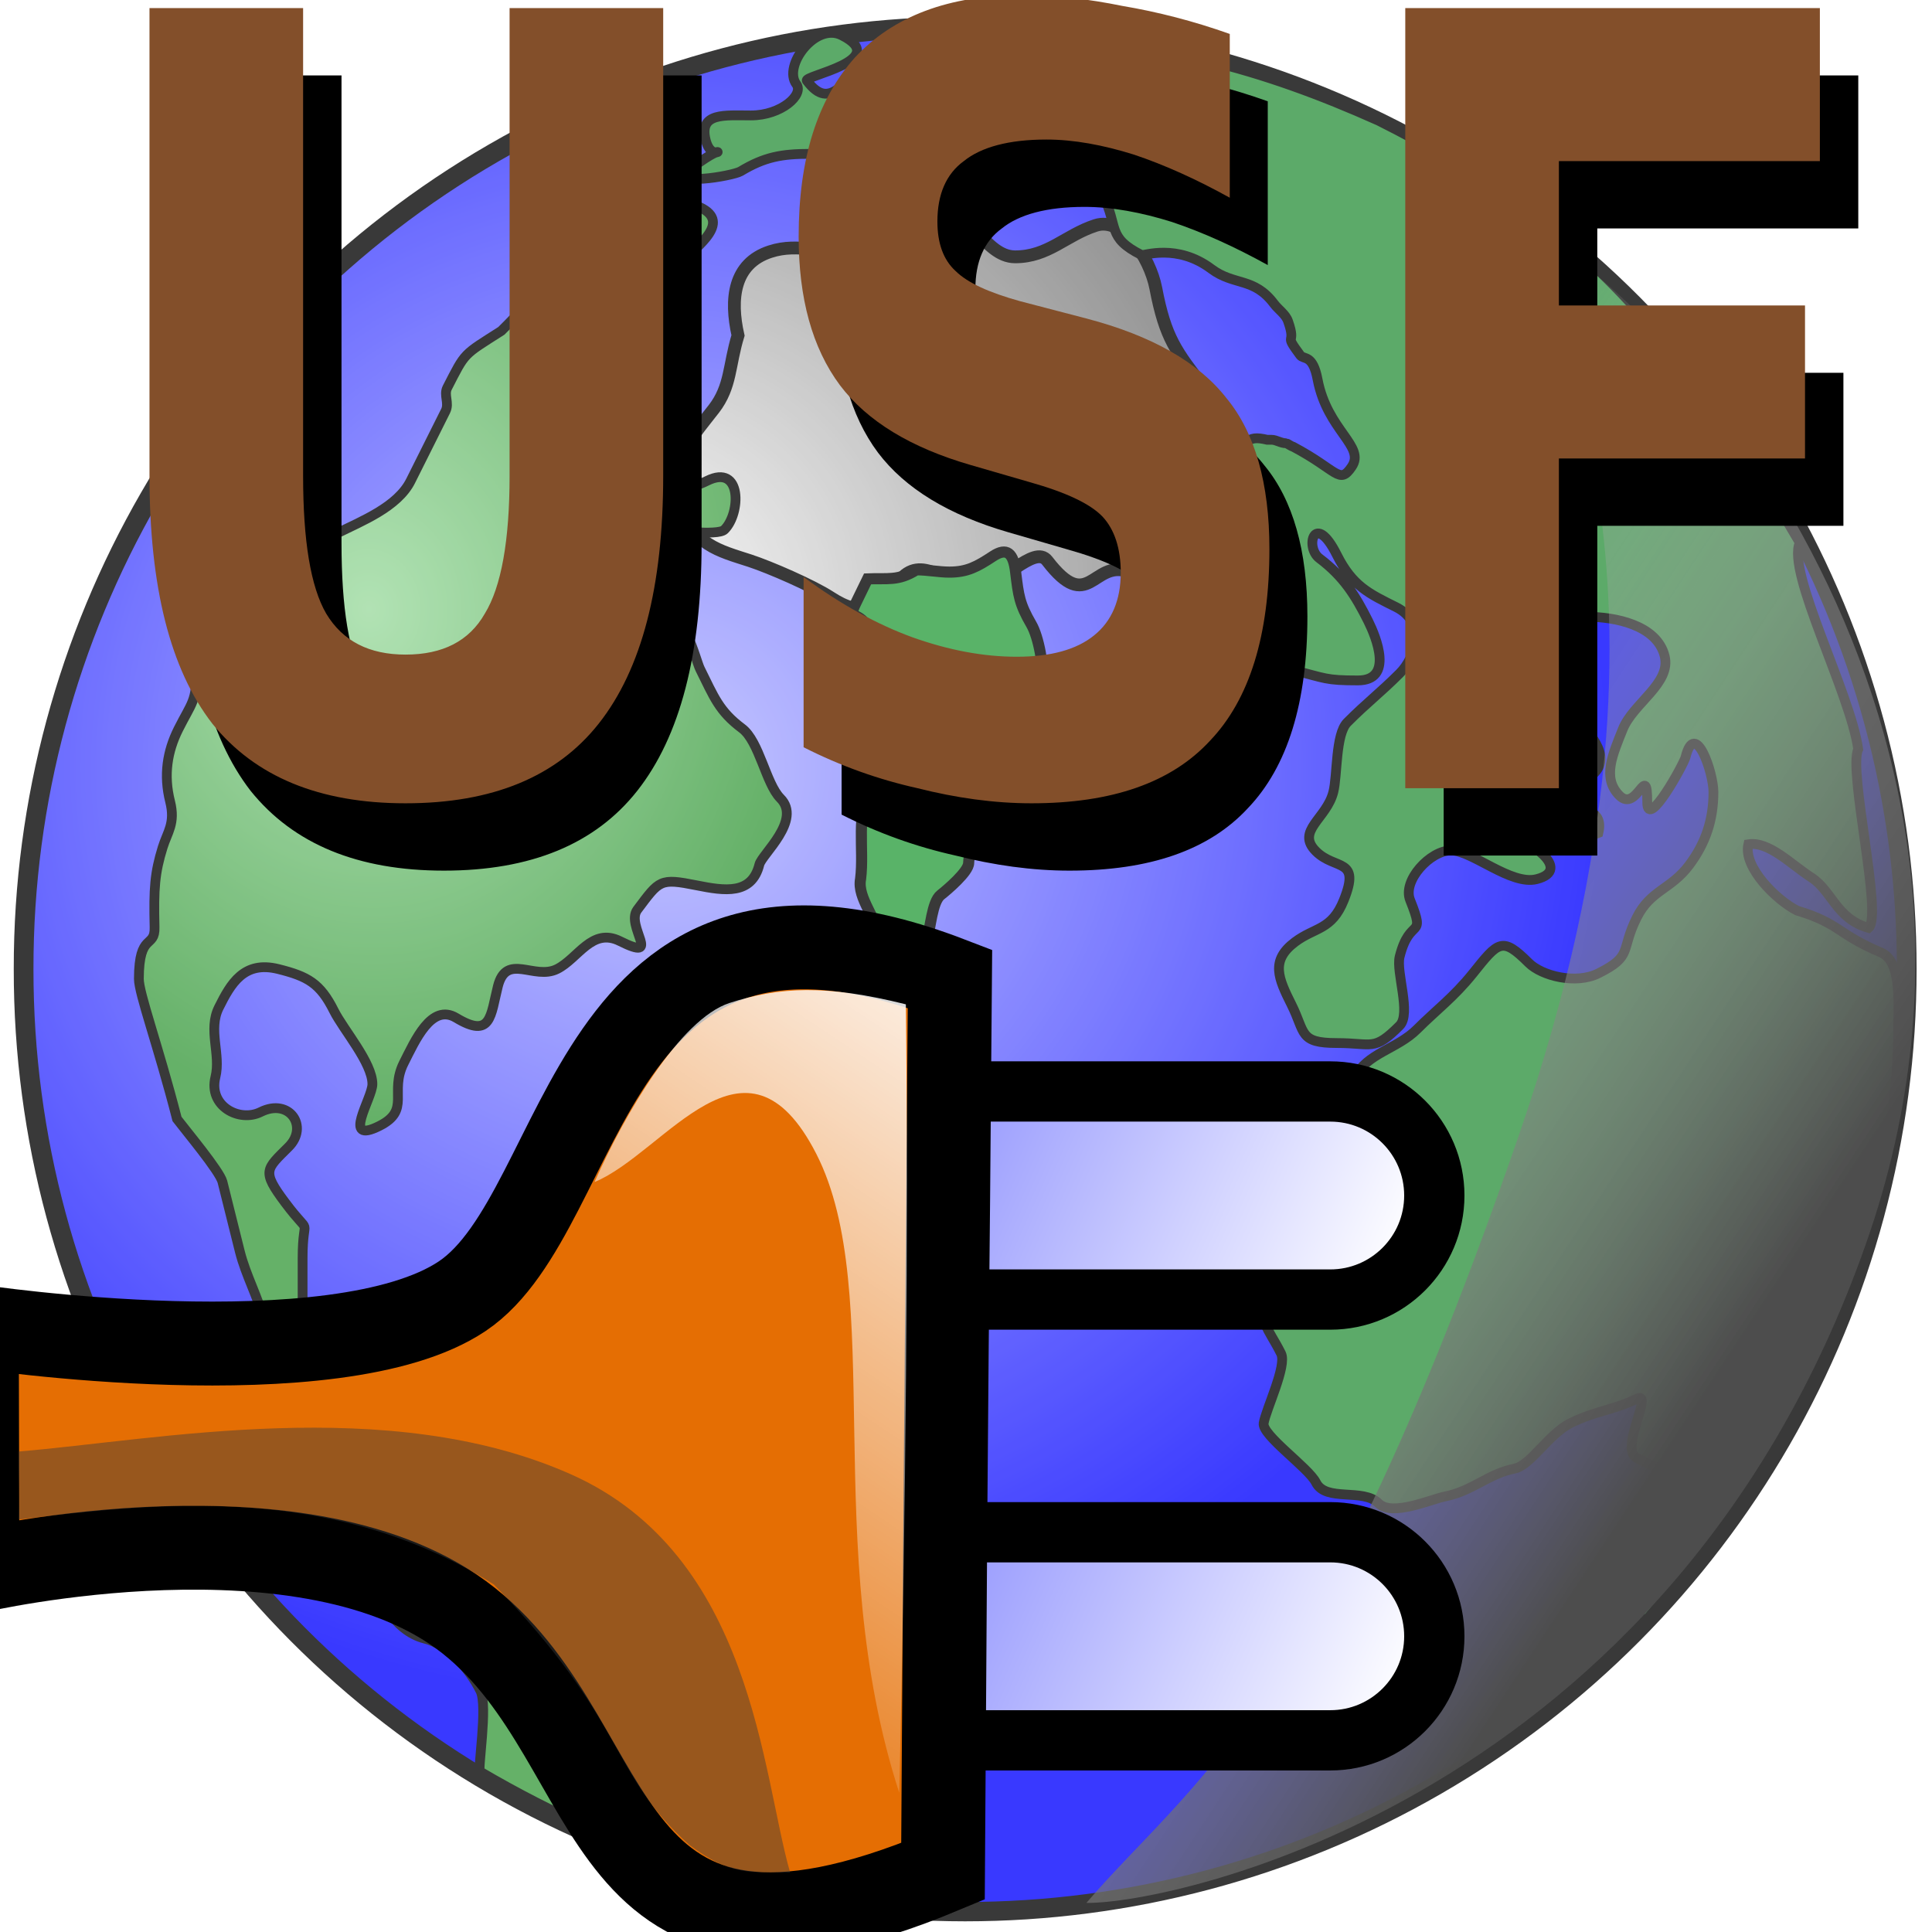
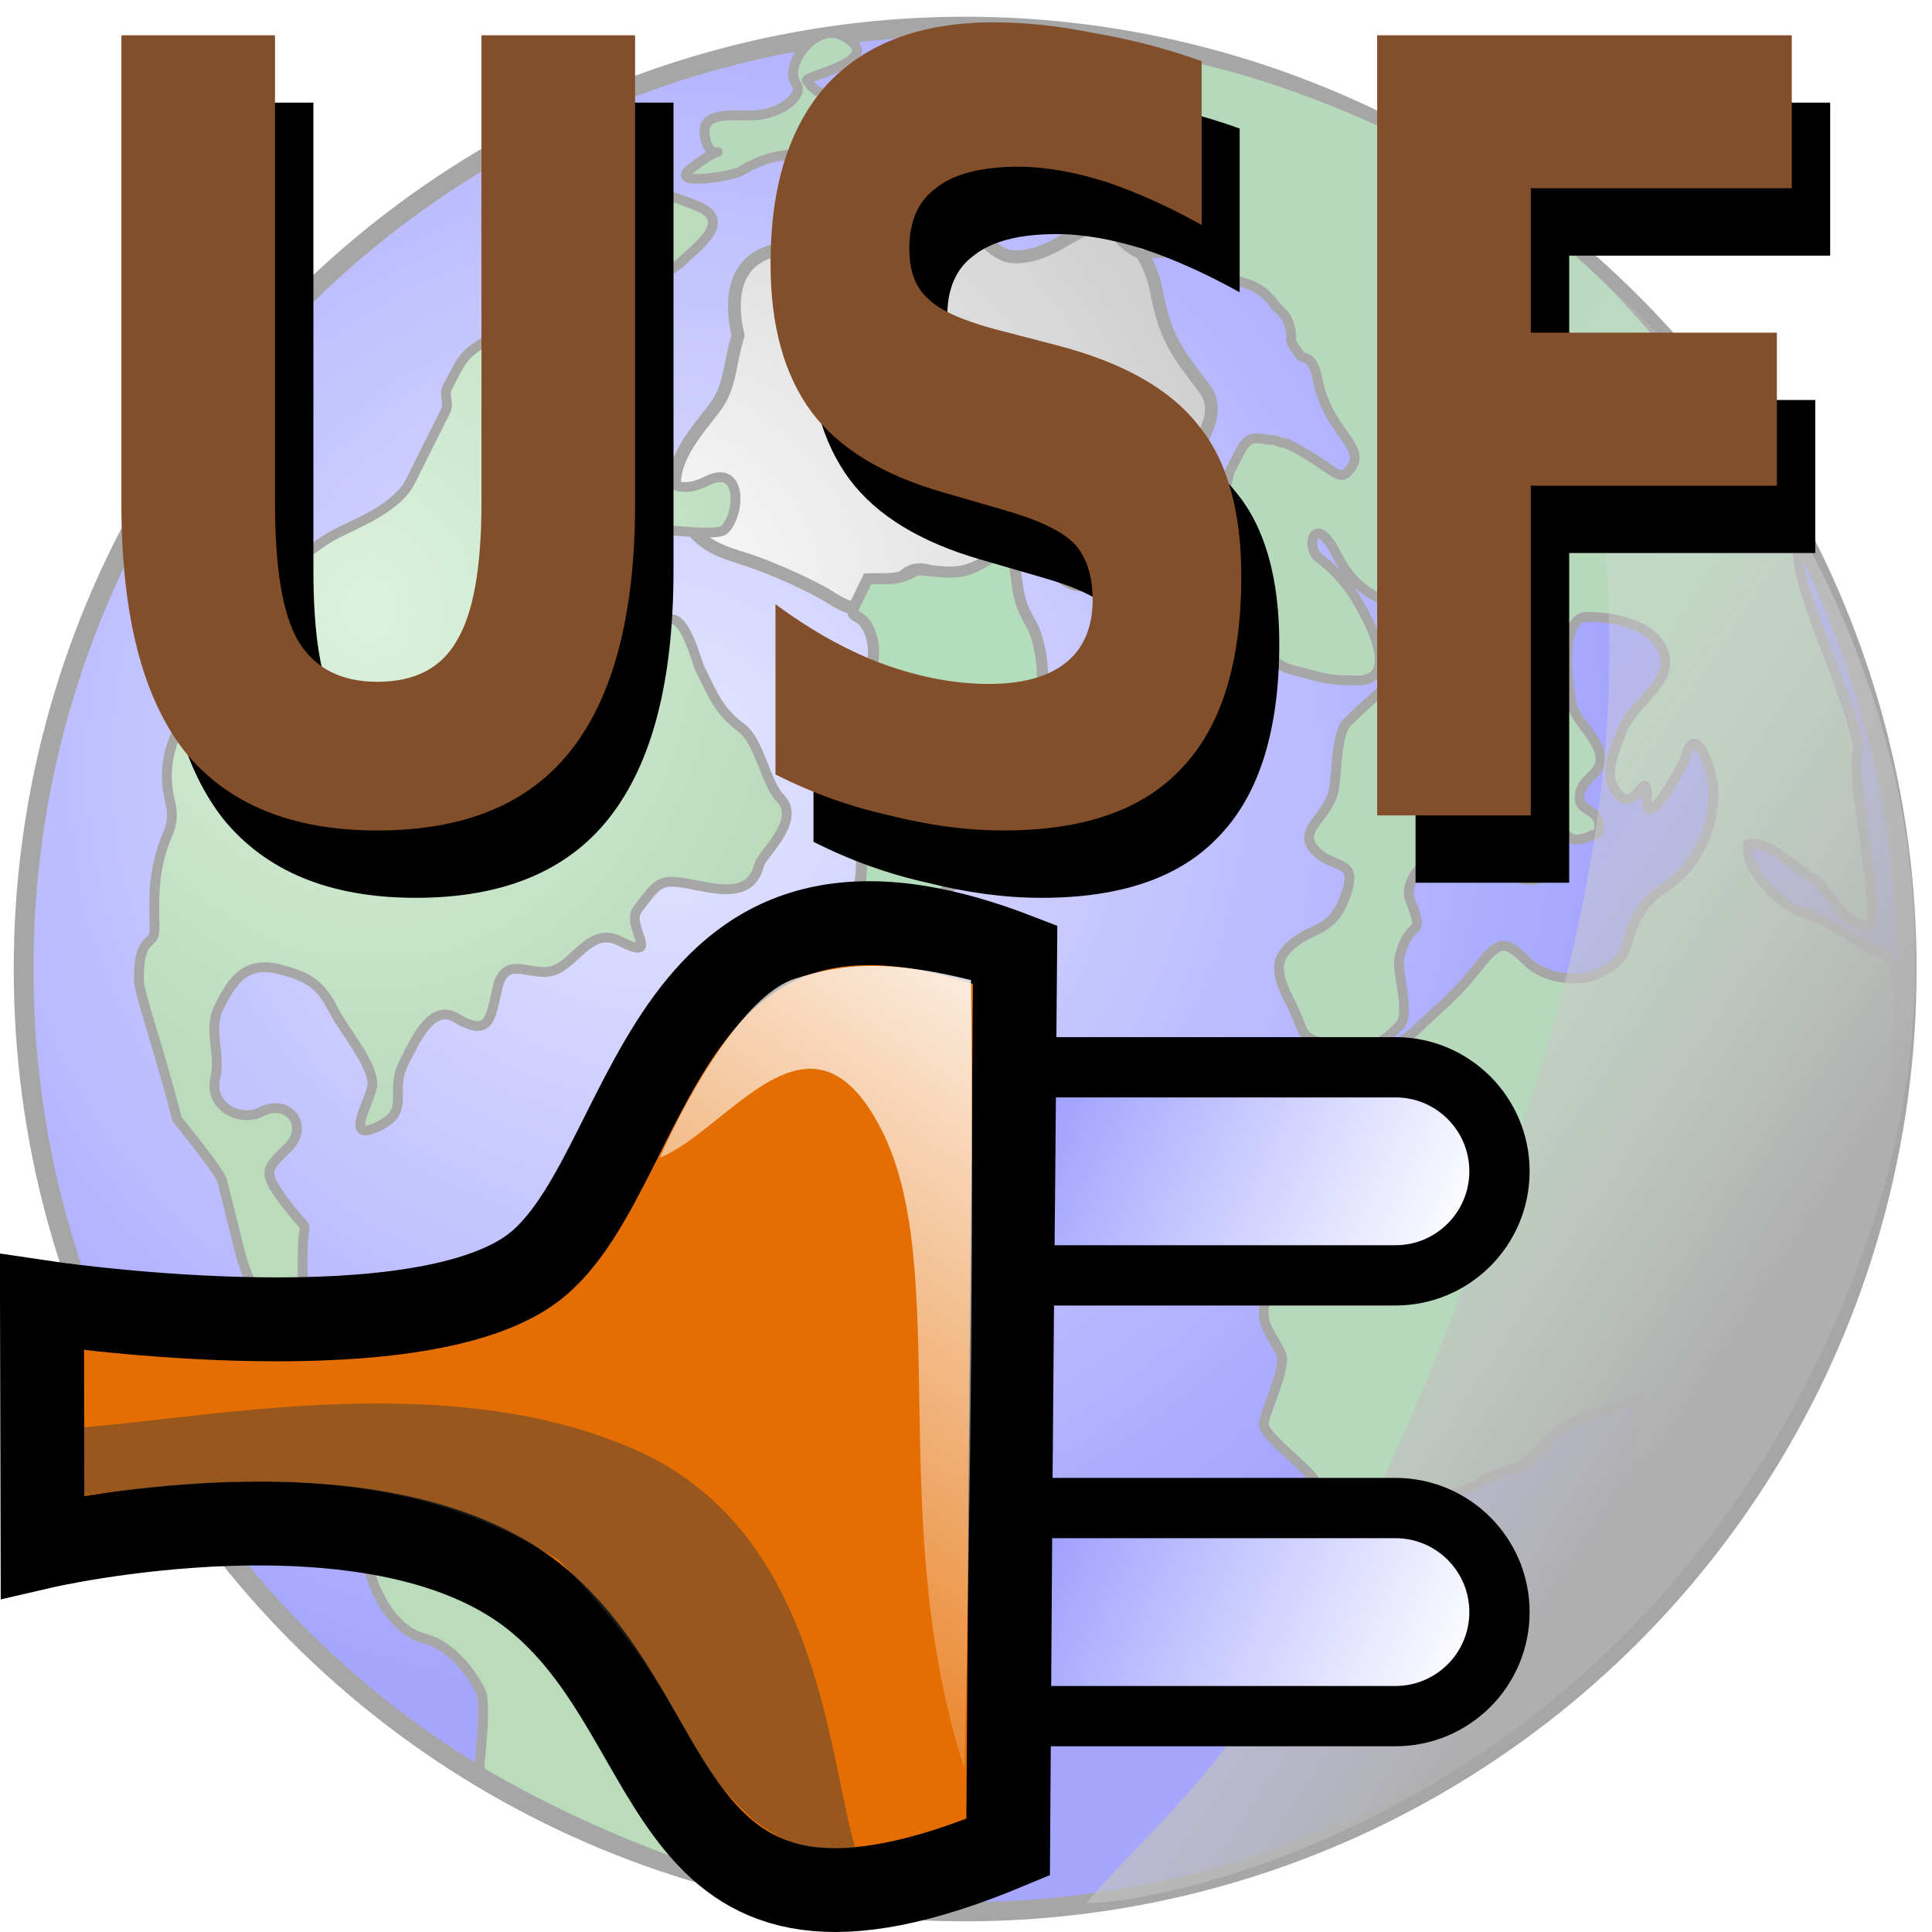
<svg xmlns="http://www.w3.org/2000/svg" xmlns:xlink="http://www.w3.org/1999/xlink" width="16px" height="16px" id="svg6806">
  <defs id="defs6808">
    <linearGradient id="linearGradient3285">
      <stop style="stop-color:#ffffff;stop-opacity:1;" offset="0" id="stop3287" />
      <stop style="stop-color:#6e6e6e;stop-opacity:1;" offset="1" id="stop3289" />
    </linearGradient>
    <linearGradient id="linearGradient3270">
      <stop style="stop-color:#1a1a1a;stop-opacity:1;" offset="0" id="stop3272" />
      <stop style="stop-color:#c3c3c3;stop-opacity:0;" offset="1" id="stop3274" />
    </linearGradient>
    <linearGradient id="linearGradient3254">
      <stop id="stop3256" offset="0" style="stop-color:#9bda9e;stop-opacity:1;" />
      <stop id="stop3258" offset="1" style="stop-color:#399a3d;stop-opacity:1;" />
    </linearGradient>
    <linearGradient id="linearGradient3240">
      <stop id="stop3242" offset="0" style="stop-color:#b6b8ff;stop-opacity:1;" />
      <stop id="stop3244" offset="1" style="stop-color:#0000ff;stop-opacity:1;" />
    </linearGradient>
    <linearGradient id="linearGradient2851">
      <stop style="stop-color:#000000;stop-opacity:1;" offset="0" id="stop2853" />
      <stop style="stop-color:#000000;stop-opacity:0;" offset="1" id="stop2855" />
    </linearGradient>
    <linearGradient id="linearGradient7278">
      <stop style="stop-color:#ffffff;stop-opacity:1;" offset="0" id="stop7280" />
      <stop style="stop-color:#ffffff;stop-opacity:0;" offset="1" id="stop7282" />
    </linearGradient>
    <linearGradient id="linearGradient7262">
      <stop style="stop-color:#888bfe;stop-opacity:1;" offset="0" id="stop7264" />
      <stop style="stop-color:#ffffff;stop-opacity:1;" offset="1" id="stop7266" />
    </linearGradient>
    <linearGradient xlink:href="#linearGradient7262" id="linearGradient7268" x1="4.597" y1="5.552" x2="6.807" y2="0.582" gradientUnits="userSpaceOnUse" gradientTransform="translate(-0.9556444,0.3822577)" />
    <linearGradient xlink:href="#linearGradient7262" id="linearGradient7272" gradientUnits="userSpaceOnUse" gradientTransform="translate(4.93629,0.2935463)" x1="4.597" y1="5.552" x2="6.807" y2="0.582" />
    <linearGradient xlink:href="#linearGradient7278" id="linearGradient7284" x1="2.84" y1="2.832" x2="12.407" y2="9.199" gradientUnits="userSpaceOnUse" />
    <radialGradient xlink:href="#linearGradient3240" id="radialGradient2857" cx="-203.727" cy="389.867" fx="-203.727" fy="389.867" r="779.433" gradientTransform="translate(0,5.1869245e-5)" gradientUnits="userSpaceOnUse" />
    <radialGradient xlink:href="#linearGradient3254" id="radialGradient3252" cx="3.09" cy="6.514" fx="3.09" fy="6.514" r="3.637" gradientTransform="matrix(0.9975375,-4.2549656e-2,4.9462775e-2,1.159609,-0.3492926,-2.375735)" gradientUnits="userSpaceOnUse" />
    <linearGradient xlink:href="#linearGradient3270" id="linearGradient3276" x1="15.382" y1="9.685" x2="10.06" y2="6.181" gradientUnits="userSpaceOnUse" gradientTransform="matrix(0.9984446,0,0,0.9984446,-8.3930412e-4,2.2814117e-4)" />
    <radialGradient xlink:href="#linearGradient3285" id="radialGradient3291" cx="5.687" cy="3.506" fx="5.687" fy="3.506" r="1.996" gradientTransform="matrix(2.791767,-0.3524404,0.1956759,2.6383,-11.53804,-2.109557)" gradientUnits="userSpaceOnUse" />
    <linearGradient xlink:href="#linearGradient7262" id="linearGradient3293" gradientUnits="userSpaceOnUse" gradientTransform="matrix(0.6958568,0,0,0.6958568,8.990396,-11.19594)" x1="4.597" y1="5.552" x2="6.807" y2="0.582" />
    <linearGradient xlink:href="#linearGradient7262" id="linearGradient3295" gradientUnits="userSpaceOnUse" gradientTransform="matrix(0.6958568,0,0,0.6958568,4.890453,-11.13421)" x1="4.597" y1="5.552" x2="6.807" y2="0.582" />
    <linearGradient xlink:href="#linearGradient7278" id="linearGradient3297" gradientUnits="userSpaceOnUse" gradientTransform="matrix(0,0.6958568,-0.6958568,0,11.40021,5.555445)" x1="2.84" y1="2.832" x2="12.407" y2="9.199" />
    <linearGradient xlink:href="#linearGradient7278" id="linearGradient3301" gradientUnits="userSpaceOnUse" gradientTransform="matrix(0,0.6958568,-0.6958568,0,10.70771,15.43044)" x1="2.84" y1="2.832" x2="12.407" y2="9.199" />
    <linearGradient xlink:href="#linearGradient7262" id="linearGradient3305" gradientUnits="userSpaceOnUse" gradientTransform="matrix(0.8211366,0,0,0.8211366,14.18956,-11.55889)" x1="4.597" y1="5.552" x2="6.807" y2="0.582" />
    <linearGradient xlink:href="#linearGradient7262" id="linearGradient3308" gradientUnits="userSpaceOnUse" gradientTransform="matrix(0.6958568,0,0,0.6958568,18.86539,-10.50345)" x1="4.597" y1="5.552" x2="6.807" y2="0.582" />
    <linearGradient xlink:href="#linearGradient7262" id="linearGradient3312" gradientUnits="userSpaceOnUse" gradientTransform="matrix(0.8211366,0,0,0.8211366,17.87602,-11.51794)" x1="4.597" y1="5.552" x2="6.807" y2="0.582" />
    <linearGradient xlink:href="#linearGradient7262" id="linearGradient3321" gradientUnits="userSpaceOnUse" gradientTransform="matrix(0.8211366,0,0,0.8211366,17.87602,-11.51794)" x1="4.597" y1="5.552" x2="6.807" y2="0.582" />
    <linearGradient xlink:href="#linearGradient7262" id="linearGradient3323" gradientUnits="userSpaceOnUse" gradientTransform="matrix(0.8211366,0,0,0.8211366,14.18956,-11.55889)" x1="4.597" y1="5.552" x2="6.807" y2="0.582" />
    <linearGradient xlink:href="#linearGradient7278" id="linearGradient3325" gradientUnits="userSpaceOnUse" gradientTransform="matrix(0,0.6958568,-0.6958568,0,10.70771,15.43044)" x1="2.84" y1="2.832" x2="12.407" y2="9.199" />
    <linearGradient xlink:href="#linearGradient7278" id="linearGradient3329" gradientUnits="userSpaceOnUse" gradientTransform="matrix(0,0.6958568,-0.6958568,0,11.2697,16.5939)" x1="2.84" y1="2.832" x2="12.407" y2="9.199" />
    <linearGradient xlink:href="#linearGradient7262" id="linearGradient3333" gradientUnits="userSpaceOnUse" gradientTransform="matrix(0.8211366,0,0,0.8211366,15.03448,-12.65556)" x1="4.597" y1="5.552" x2="6.807" y2="0.582" />
    <linearGradient xlink:href="#linearGradient7262" id="linearGradient3336" gradientUnits="userSpaceOnUse" gradientTransform="matrix(0.8211366,0,0,0.8211366,19.03949,-12.07993)" x1="4.597" y1="5.552" x2="6.807" y2="0.582" />
    <linearGradient xlink:href="#linearGradient7262" id="linearGradient3340" gradientUnits="userSpaceOnUse" gradientTransform="matrix(0.8211366,0,0,0.8211366,20.18956,-15.55889)" x1="4.597" y1="5.552" x2="6.807" y2="0.582" />
    <linearGradient xlink:href="#linearGradient7262" id="linearGradient3344" gradientUnits="userSpaceOnUse" gradientTransform="matrix(0.8211366,0,0,0.8211366,18.88206,-12.65555)" x1="4.597" y1="5.552" x2="6.807" y2="0.582" />
    <linearGradient xlink:href="#linearGradient7262" id="linearGradient3353" gradientUnits="userSpaceOnUse" gradientTransform="matrix(0.8211366,0,0,0.8211366,18.88206,-12.65555)" x1="4.597" y1="5.552" x2="6.807" y2="0.582" />
    <linearGradient xlink:href="#linearGradient7262" id="linearGradient3355" gradientUnits="userSpaceOnUse" gradientTransform="matrix(0.8211366,0,0,0.8211366,15.03448,-12.65556)" x1="4.597" y1="5.552" x2="6.807" y2="0.582" />
    <linearGradient xlink:href="#linearGradient7278" id="linearGradient3357" gradientUnits="userSpaceOnUse" gradientTransform="matrix(0,0.6958568,-0.6958568,0,11.2697,16.5939)" x1="2.84" y1="2.832" x2="12.407" y2="9.199" />
    <linearGradient xlink:href="#linearGradient7278" id="linearGradient3361" gradientUnits="userSpaceOnUse" gradientTransform="matrix(0,0.6958568,-0.6958568,0,9.67696,16.21164)" x1="2.84" y1="2.832" x2="12.407" y2="9.199" />
    <linearGradient xlink:href="#linearGradient7262" id="linearGradient3365" gradientUnits="userSpaceOnUse" gradientTransform="matrix(0.8211366,0,0,0.8211366,14.14254,-19.95031)" x1="4.597" y1="5.552" x2="6.807" y2="0.582" />
    <linearGradient xlink:href="#linearGradient7262" id="linearGradient3368" gradientUnits="userSpaceOnUse" gradientTransform="matrix(0.8211366,0,0,0.8211366,17.79899,-19.95031)" x1="4.597" y1="5.552" x2="6.807" y2="0.582" />
    <linearGradient xlink:href="#linearGradient7262" id="linearGradient3378" gradientUnits="userSpaceOnUse" gradientTransform="matrix(0.8211366,0,0,0.8211366,17.79899,-19.95031)" x1="4.597" y1="5.552" x2="6.807" y2="0.582" />
    <linearGradient xlink:href="#linearGradient7262" id="linearGradient3380" gradientUnits="userSpaceOnUse" gradientTransform="matrix(0.8211366,0,0,0.8211366,14.14254,-19.95031)" x1="4.597" y1="5.552" x2="6.807" y2="0.582" />
    <linearGradient xlink:href="#linearGradient7262" id="linearGradient3390" gradientUnits="userSpaceOnUse" gradientTransform="matrix(0.8211366,0,0,0.8211366,17.79899,-19.95031)" x1="4.597" y1="5.552" x2="6.807" y2="0.582" />
    <linearGradient xlink:href="#linearGradient7262" id="linearGradient3392" gradientUnits="userSpaceOnUse" gradientTransform="matrix(0.8211366,0,0,0.8211366,14.14254,-19.95031)" x1="4.597" y1="5.552" x2="6.807" y2="0.582" />
    <linearGradient xlink:href="#linearGradient7278" id="linearGradient3394" gradientUnits="userSpaceOnUse" gradientTransform="matrix(0,0.6958568,-0.6958568,0,9.67696,16.21164)" x1="2.84" y1="2.832" x2="12.407" y2="9.199" />
    <radialGradient xlink:href="#linearGradient3240" id="radialGradient4759" gradientUnits="userSpaceOnUse" gradientTransform="translate(0,5.1869245e-5)" cx="-203.727" cy="389.867" fx="-203.727" fy="389.867" r="779.433" />
  </defs>
  <g id="layer1">
-     <g id="g3068" style="opacity:0.776">
+     <g id="g3068" style="opacity:0.349">
      <a style="fill:url(#radialGradient2857);fill-opacity:1" transform="matrix(1.0107939e-2,0,0,1.0107939e-2,5.509436,1.835267)" id="a7312">
        <path style="opacity:1;fill:url(#radialGradient4759);fill-opacity:1;stroke:#000000;stroke-width:16.147;stroke-miterlimit:4;stroke-dasharray:none;stroke-opacity:1" id="path1961" d="M 820,558.076 A 771.429,785.714 0 1 1 -722.857,558.076 A 771.429,785.714 0 1 1 820,558.076 z" transform="matrix(1.000006,0,0,0.981824,197.1427,64.42932)" />
      </a>
      <path id="path3740" d="M 6.112,2.778 C 6.044,2.478 6.074,2.183 6.378,2.084 C 6.622,2.004 6.809,2.116 7.043,2.04 C 7.307,1.954 7.528,1.861 7.775,1.78 C 8.028,1.697 8.146,2.127 8.407,2.127 C 8.681,2.127 8.824,1.948 9.073,1.867 C 9.298,1.793 9.522,2.13 9.572,2.387 C 9.651,2.802 9.74,2.911 9.971,3.212 C 10.17,3.472 9.824,3.76 9.771,4.037 C 9.709,4.361 9.623,4.824 9.339,4.731 C 9.05,4.637 9.015,5.09 8.673,4.644 C 8.564,4.502 8.289,4.861 8.075,4.861 C 7.847,4.861 7.632,4.571 7.442,4.818 C 7.269,5.045 7.142,5.121 6.877,4.948 C 6.725,4.849 6.376,4.698 6.212,4.644 C 5.947,4.558 5.747,4.516 5.613,4.167 C 5.496,3.861 5.772,3.569 5.912,3.386 C 6.055,3.2 6.036,3.027 6.112,2.778 z" style="fill:url(#radialGradient3291);fill-opacity:1;fill-rule:evenodd;stroke:#000000;stroke-width:0.106;stroke-linecap:butt;stroke-linejoin:miter;stroke-miterlimit:4;stroke-dasharray:none;stroke-opacity:1" />
      <path id="path3742" d="M 5.192,3.087 C 5.299,3.301 5.14,3.499 5.307,3.722 C 5.473,3.943 5.566,4.127 5.856,3.982 C 6.147,3.837 6.135,4.252 6,4.386 C 5.945,4.442 5.541,4.386 5.452,4.386 C 5.176,4.386 5.06,4.379 4.903,4.588 C 4.757,4.783 4.567,4.84 4.672,5.05 C 4.746,5.199 4.671,5.515 4.614,5.628 C 4.52,5.817 4.489,6.014 4.585,6.206 C 4.677,6.388 4.99,6.537 4.99,6.234 C 4.99,5.949 5.157,5.952 5.336,5.772 C 5.452,5.656 5.327,5.319 5.481,5.166 C 5.656,4.991 5.757,5.459 5.798,5.541 C 5.913,5.772 5.954,5.889 6.145,6.032 C 6.288,6.139 6.343,6.49 6.462,6.61 C 6.644,6.791 6.31,7.075 6.289,7.159 C 6.226,7.412 6.003,7.379 5.769,7.332 C 5.463,7.271 5.463,7.288 5.278,7.534 C 5.178,7.669 5.492,7.973 5.134,7.794 C 4.902,7.678 4.788,7.938 4.614,8.025 C 4.424,8.12 4.194,7.886 4.123,8.169 C 4.062,8.412 4.069,8.605 3.777,8.429 C 3.573,8.307 3.438,8.617 3.343,8.805 C 3.222,9.048 3.405,9.193 3.141,9.325 C 2.823,9.484 3.084,9.097 3.084,8.978 C 3.084,8.802 2.844,8.528 2.766,8.372 C 2.651,8.142 2.548,8.086 2.304,8.025 C 2.019,7.954 1.911,8.147 1.813,8.343 C 1.72,8.528 1.831,8.731 1.784,8.92 C 1.724,9.161 1.983,9.297 2.159,9.209 C 2.398,9.09 2.558,9.331 2.39,9.498 C 2.204,9.684 2.164,9.696 2.362,9.96 C 2.594,10.27 2.506,10.03 2.506,10.422 C 2.506,10.538 2.506,10.653 2.506,10.769 C 2.506,10.881 2.491,11.002 2.654,11.101 C 2.852,11.221 2.948,11.294 3.158,11.252 C 3.337,11.216 3.457,11.288 3.603,11.346 C 3.81,11.429 3.918,11.673 4.094,11.779 C 4.32,11.915 4.497,12.004 4.73,12.097 C 4.907,12.168 5.139,12.267 5.25,12.415 C 5.379,12.587 5.554,12.759 5.712,12.877 C 5.896,13.015 6.119,13.053 6.289,13.223 C 6.448,13.382 6.603,13.392 6.78,13.628 C 6.946,13.849 7.178,13.87 7.387,13.974 C 7.569,14.065 7.703,13.685 7.935,13.916 C 8.056,14.037 8.251,14.197 8.282,14.321 C 8.34,14.553 8.035,14.638 7.878,14.638 C 7.754,14.638 7.861,14.664 7.82,14.725 C 7.665,14.725 7.733,15.072 7.589,15.129 C 7.52,15.157 7.42,15.172 7.358,15.187 L 7.213,15.187 C 7.175,15.178 7.136,15.168 7.098,15.158 C 6.973,15.127 6.643,15.357 6.52,15.418 C 6.365,15.496 6.1,15.464 5.939,15.545 C 5.272,15.334 4.575,15.025 3.975,14.671 C 3.954,14.656 4.041,14.127 3.979,14.003 C 3.883,13.811 3.706,13.617 3.517,13.57 C 3.262,13.506 3.107,13.202 3.055,12.992 C 2.998,12.764 2.919,12.564 2.737,12.472 C 2.431,12.319 2.709,12.111 2.852,12.039 C 3.057,11.937 3.129,11.661 2.997,11.519 C 2.778,11.285 2.688,11.358 2.506,11.267 C 2.356,11.192 2.233,11.119 2.188,10.942 C 2.14,10.747 2.036,10.564 1.986,10.364 C 1.936,10.165 1.89,9.979 1.842,9.787 C 1.819,9.698 1.538,9.362 1.466,9.267 C 1.308,8.653 1.15,8.228 1.15,8.106 C 1.151,7.715 1.285,7.86 1.28,7.678 C 1.272,7.357 1.282,7.228 1.347,7.018 C 1.386,6.891 1.454,6.82 1.409,6.639 C 1.353,6.417 1.386,6.221 1.477,6.039 C 1.587,5.819 1.629,5.812 1.629,5.543 C 1.629,5.239 1.89,4.983 2.159,4.848 C 2.397,4.73 2.572,4.526 2.795,4.415 C 2.991,4.317 3.293,4.199 3.401,3.982 C 3.499,3.787 3.594,3.596 3.69,3.404 C 3.723,3.338 3.673,3.272 3.704,3.211 C 3.857,2.913 3.831,2.945 4.152,2.74 C 4.295,2.597 4.528,2.371 4.528,2.162 C 4.528,1.929 4.438,1.79 4.614,1.614 C 4.701,1.527 5.075,1.585 5.192,1.585 C 5.454,1.585 5.545,1.614 5.769,1.704 C 6.081,1.829 5.777,2.036 5.632,2.18 C 5.263,2.439 5.152,2.545 5.192,3.087 z" style="fill:url(#radialGradient3252);fill-opacity:1;fill-rule:evenodd;stroke:#000000;stroke-width:0.081;stroke-linecap:butt;stroke-linejoin:miter;stroke-miterlimit:4;stroke-dasharray:none;stroke-opacity:1" />
      <path id="path5518" d="M 7.185,4.794 C 7.151,4.863 7.118,4.932 7.084,5.002 C 7.01,5.153 7.144,5.037 7.214,5.265 C 7.263,5.424 7.203,5.515 7.228,5.679 C 7.256,5.856 7.352,5.995 7.373,6.187 C 7.38,6.255 7.25,6.472 7.214,6.526 C 7.084,6.726 7.158,7.033 7.127,7.279 C 7.096,7.442 7.272,7.611 7.272,7.768 C 7.272,7.894 7.395,7.938 7.474,7.938 C 7.626,7.938 7.637,7.915 7.676,7.787 C 7.706,7.689 7.718,7.468 7.791,7.411 C 7.842,7.371 8.022,7.219 8.022,7.147 C 8.022,7.005 8.19,6.872 8.267,6.771 C 8.354,6.657 8.473,6.571 8.57,6.507 C 8.712,6.415 8.758,6.357 8.758,6.15 C 8.758,6.014 8.606,5.822 8.628,5.679 C 8.651,5.527 8.601,5.274 8.541,5.171 C 8.442,5 8.435,4.934 8.411,4.738 C 8.393,4.58 8.339,4.531 8.224,4.606 C 8.092,4.693 8.01,4.738 7.863,4.738 C 7.776,4.738 7.684,4.719 7.589,4.719 C 7.438,4.814 7.35,4.787 7.185,4.794 z" style="fill:#299d3d;fill-opacity:1;fill-rule:evenodd;stroke:#000000;stroke-width:0.092;stroke-linecap:butt;stroke-linejoin:miter;stroke-miterlimit:4;stroke-dasharray:none;stroke-opacity:1" />
      <path id="path5522" d="M 10.494,3.642 C 10.32,3.601 10.31,3.655 10.183,3.909 C 10.071,4.322 10.238,4.272 10.284,4.465 C 10.325,4.636 10.429,4.858 10.429,5.028 C 10.429,5.267 10.47,5.49 10.703,5.548 C 10.982,5.618 10.975,5.635 11.245,5.635 C 11.543,5.635 11.398,5.279 11.331,5.144 C 11.225,4.932 11.127,4.775 10.927,4.624 C 10.803,4.531 10.887,4.227 11.071,4.595 C 11.201,4.854 11.337,4.916 11.562,5.028 C 11.815,5.155 11.725,5.443 11.591,5.577 C 11.431,5.737 11.317,5.822 11.158,5.982 C 11.059,6.08 11.077,6.421 11.042,6.559 C 10.987,6.78 10.729,6.881 10.898,7.05 C 11.058,7.21 11.271,7.1 11.129,7.454 C 11.029,7.705 10.89,7.677 10.725,7.801 C 10.519,7.955 10.587,8.103 10.696,8.321 C 10.812,8.553 10.757,8.638 11.071,8.638 C 11.37,8.638 11.376,8.709 11.591,8.494 C 11.689,8.396 11.56,8.05 11.591,7.924 C 11.677,7.58 11.813,7.793 11.678,7.454 C 11.613,7.293 11.844,7.043 12.017,7.043 C 12.192,7.043 12.512,7.334 12.725,7.281 C 13.035,7.203 12.642,6.935 12.486,6.935 C 12.284,6.935 11.956,6.793 12.313,6.704 C 12.548,6.645 12.445,6.621 12.739,6.696 C 12.863,6.728 12.872,6.79 12.961,6.9 C 13.029,6.983 13.091,6.956 13.237,6.898 C 13.285,6.694 13.089,6.734 13.082,6.617 C 13.073,6.483 13.2,6.431 13.237,6.357 C 13.325,6.182 13.059,5.998 13.021,5.844 C 12.972,5.652 12.92,5.108 13.143,5.108 C 13.371,5.108 13.721,5.174 13.786,5.433 C 13.842,5.659 13.526,5.823 13.439,6.039 C 13.358,6.243 13.265,6.442 13.411,6.588 C 13.558,6.735 13.642,6.295 13.642,6.646 C 13.642,6.879 13.946,6.325 13.959,6.27 C 14.039,5.951 14.19,6.399 14.19,6.559 C 14.19,6.789 14.126,6.982 13.988,7.166 C 13.838,7.366 13.668,7.372 13.555,7.599 C 13.417,7.875 13.527,7.916 13.237,8.061 C 13.051,8.154 12.768,8.082 12.66,7.974 C 12.44,7.755 12.41,7.796 12.198,8.061 C 12.041,8.257 11.896,8.363 11.736,8.523 C 11.569,8.69 11.32,8.72 11.216,8.927 C 11.124,9.111 10.997,9.35 11.042,9.534 C 11.102,9.772 10.901,9.935 10.754,10.082 C 10.609,10.227 10.538,10.511 10.494,10.689 C 10.423,10.974 10.494,10.979 10.609,11.209 C 10.66,11.31 10.484,11.671 10.465,11.786 C 10.448,11.885 10.836,12.154 10.898,12.277 C 10.98,12.441 11.289,12.321 11.418,12.451 C 11.529,12.561 11.854,12.415 11.967,12.393 C 12.197,12.347 12.323,12.206 12.544,12.162 C 12.675,12.136 12.825,11.877 13.006,11.786 C 13.211,11.684 13.375,11.674 13.555,11.584 C 13.701,11.511 13.409,12.002 13.555,12.075 C 13.759,12.177 13.885,12.199 13.815,12.479 C 13.77,12.659 13.688,12.797 13.627,12.963 C 13.492,13.336 13.593,13.214 13.584,13.476 C 14.212,12.717 14.295,12.65 14.797,11.815 C 15.288,10.921 15.576,10.129 15.692,9.043 C 15.712,8.855 15.721,8.662 15.721,8.465 C 15.721,8.279 15.744,7.958 15.577,7.888 C 15.216,7.736 15.238,7.648 14.883,7.541 C 14.715,7.457 14.434,7.183 14.479,6.992 C 14.65,6.965 14.837,7.162 15.001,7.267 C 15.173,7.378 15.205,7.607 15.475,7.685 C 15.594,7.585 15.304,6.376 15.389,6.205 C 15.324,5.739 14.794,4.739 14.905,4.494 C 14.363,3.578 14.235,3.33 13.548,2.559 C 12.952,1.891 12.224,1.404 11.418,1 C 10.447,0.565 9.553,0.319 8.472,0.336 C 8.22,0.311 8.241,0.552 7.952,0.552 C 7.731,0.552 7.604,0.437 7.375,0.494 C 7.316,0.509 7.259,0.533 7.201,0.552 C 6.986,0.624 6.885,0.939 6.682,0.668 C 6.651,0.627 7.385,0.5 6.97,0.292 C 6.753,0.183 6.482,0.546 6.595,0.697 C 6.66,0.783 6.471,0.956 6.219,0.956 C 6.001,0.956 5.787,0.93 5.844,1.159 C 5.902,1.389 6.087,1.121 5.729,1.39 C 5.512,1.552 6.067,1.458 6.133,1.419 C 6.332,1.299 6.475,1.274 6.71,1.274 C 6.885,1.274 7.079,1.137 7.259,1.101 C 7.512,1.05 7.702,1.149 7.894,1.245 C 7.98,1.288 8.363,1.17 8.443,1.13 C 8.763,0.97 8.601,1.186 8.674,1.332 C 8.722,1.428 9.032,1.412 9.136,1.621 C 9.265,1.879 9.163,1.966 9.454,2.112 C 9.471,2.12 9.748,2.014 10.032,2.227 C 10.22,2.368 10.385,2.294 10.551,2.516 C 10.588,2.565 10.647,2.602 10.667,2.66 C 10.742,2.873 10.622,2.745 10.768,2.942 C 10.797,2.981 10.872,2.93 10.912,3.144 C 10.993,3.567 11.311,3.695 11.194,3.866 C 11.091,4.017 11.079,3.896 10.71,3.7 C 10.691,3.695 10.659,3.671 10.653,3.671 C 10.606,3.671 10.571,3.642 10.53,3.642 C 10.518,3.642 10.506,3.642 10.494,3.642 z" style="fill:#2d913e;fill-opacity:1;fill-rule:evenodd;stroke:#000000;stroke-width:0.081;stroke-linecap:butt;stroke-linejoin:miter;stroke-miterlimit:4;stroke-dasharray:none;stroke-opacity:1" />
      <path id="path3260" d="M 8.997,15.759 C 9.71,15.769 13.832,14.908 15.452,10.303 C 17.053,5.755 13.492,2.291 12.885,2.055 C 12.564,2.592 14.251,4.567 12.575,9.412 C 10.919,14.2 9.873,14.739 8.997,15.759 z" style="fill:url(#linearGradient3276);fill-opacity:1;fill-rule:evenodd;stroke:none;stroke-width:1px;stroke-linecap:butt;stroke-linejoin:miter;stroke-opacity:1" />
    </g>
-     <g id="g3382" transform="matrix(0.9984446,0,0,0.9984446,1.653035,-9.960136)">
+     <g id="g3382" transform="matrix(0.9984446,0,0,0.9984446,2.192649,-10.16055)">
      <g transform="translate(-9.492734,0.7008058)" id="g3370">
        <rect style="fill:url(#linearGradient3390);fill-opacity:1;fill-rule:evenodd;stroke:#000000;stroke-width:0.5;stroke-miterlimit:4;stroke-dasharray:none;stroke-dashoffset:0;stroke-opacity:1" id="rect3342" width="1.726" height="6.278" x="21.984" y="-19.734" ry="0.863" transform="matrix(0,1,-1,0,0,0)" />
        <rect style="fill:url(#linearGradient3392);fill-opacity:1;fill-rule:evenodd;stroke:#000000;stroke-width:0.5;stroke-miterlimit:4;stroke-dasharray:none;stroke-dashoffset:0;stroke-opacity:1" id="rect6879" width="1.726" height="6.278" x="18.328" y="-19.734" ry="0.863" transform="matrix(0,1,-1,0,0,0)" />
      </g>
-       <path id="path6877" d="M -1.848,20.978 C -1.848,20.978 1.133,21.427 2.178,20.727 C 3.245,20.013 3.19,16.928 6.224,18.094 C 6.198,21.448 6.198,20.387 6.166,25.497 C 3.229,26.724 3.558,24.473 2.233,23.419 C 0.909,22.366 -1.843,23.005 -1.843,23.005 L -1.848,20.978 z" style="fill:#e56e03;fill-opacity:1;fill-rule:evenodd;stroke:#000000;stroke-width:0.696px;stroke-linecap:butt;stroke-linejoin:miter;stroke-opacity:1" />
-       <path id="path7276" d="M 5.803,24.845 C 5.858,22.573 5.88,20.08 5.858,18.306 C 5.193,18.14 4.809,18.161 4.395,18.295 C 3.985,18.428 3.52,19.226 3.276,19.78 C 3.863,19.537 4.528,18.395 5.116,19.548 C 5.703,20.7 5.138,22.795 5.803,24.845 z" style="fill:url(#linearGradient3394);fill-opacity:1;fill-rule:evenodd;stroke:none;stroke-width:1px;stroke-linecap:butt;stroke-linejoin:miter;stroke-opacity:1" />
-       <path id="path7286" d="M -1.5,22.579 C -1.489,22.317 -1.502,22.258 -1.5,22.015 C -0.356,21.921 1.564,21.532 3.077,22.203 C 4.59,22.874 4.663,24.692 4.898,25.507 C 4.566,25.5 4.415,25.542 4.062,25.278 C 3.395,24.684 3.555,24.268 2.441,23.118 C 1.084,22.264 -0.388,22.448 -1.5,22.579 z" style="fill:#3c3c3c;fill-opacity:0.455;fill-rule:evenodd;stroke:none;stroke-width:1px;stroke-linecap:butt;stroke-linejoin:miter;stroke-opacity:1" />
+       <path id="path6877" d="M -1.848,20.978 C -1.848,20.978 1.133,21.427 2.178,20.727 C 3.245,20.013 3.19,16.928 6.224,18.094 C 6.198,21.448 6.198,20.387 6.166,25.497 C 3.229,26.724 3.558,24.473 2.233,23.419 C 0.909,22.366 -1.843,23.005 -1.843,23.005 L -1.848,20.978 z " style="fill:#e56e03;fill-opacity:1;fill-rule:evenodd;stroke:#000000;stroke-width:0.696px;stroke-linecap:butt;stroke-linejoin:miter;stroke-opacity:1" />
+       <path id="path7276" d="M 5.803,24.845 C 5.858,22.573 5.88,20.08 5.858,18.306 C 5.193,18.14 4.809,18.161 4.395,18.295 C 3.985,18.428 3.52,19.226 3.276,19.78 C 3.863,19.537 4.528,18.395 5.116,19.548 C 5.703,20.7 5.138,22.795 5.803,24.845 z " style="fill:url(#linearGradient3394);fill-opacity:1;fill-rule:evenodd;stroke:none;stroke-width:1px;stroke-linecap:butt;stroke-linejoin:miter;stroke-opacity:1" />
+       <path id="path7286" d="M -1.5,22.579 C -1.489,22.317 -1.502,22.258 -1.5,22.015 C -0.356,21.921 1.564,21.532 3.077,22.203 C 4.59,22.874 4.663,24.692 4.898,25.507 C 4.566,25.5 4.415,25.542 4.062,25.278 C 3.395,24.684 3.555,24.268 2.441,23.118 C 1.084,22.264 -0.388,22.448 -1.5,22.579 z " style="fill:#3c3c3c;fill-opacity:0.455;fill-rule:evenodd;stroke:none;stroke-width:1px;stroke-linecap:butt;stroke-linejoin:miter;stroke-opacity:1" />
    </g>
-     <text xml:space="preserve" style="font-size:7.752px;font-style:normal;font-variant:normal;font-weight:bold;font-stretch:normal;text-align:start;line-height:125%;writing-mode:lr-tb;text-anchor:start;fill:#000000;fill-opacity:1;stroke:none;stroke-width:1px;stroke-linecap:butt;stroke-linejoin:miter;stroke-opacity:1;font-family:Bitstream Vera Sans" x="1.057" y="6.205" id="text2482" transform="scale(0.8754908,1.142216)">
-       <tspan id="tspan2484" x="1.057" y="6.205">USF</tspan>
-     </text>
-     <text xml:space="preserve" style="font-size:7.752px;font-style:normal;font-variant:normal;font-weight:bold;font-stretch:normal;text-align:start;line-height:125%;writing-mode:lr-tb;text-anchor:start;fill:#834f2a;fill-opacity:1;stroke:none;stroke-width:1px;stroke-linecap:butt;stroke-linejoin:miter;stroke-opacity:1;font-family:Bitstream Vera Sans" x="0.696" y="5.714" id="text2478" transform="scale(0.8754908,1.142216)">
-       <tspan id="tspan2480" x="0.696" y="5.714">USF</tspan>
-     </text>
+     <g id="g2368" transform="translate(-0.2327981,0.2251646)">
+       <text transform="scale(0.8754908,1.142216)" id="text2482" y="6.205" x="1.057" style="font-size:7.752px;font-style:normal;font-variant:normal;font-weight:bold;font-stretch:normal;text-align:start;line-height:125%;writing-mode:lr-tb;text-anchor:start;fill:#000000;fill-opacity:1;stroke:none;stroke-width:1px;stroke-linecap:butt;stroke-linejoin:miter;stroke-opacity:1;font-family:Bitstream Vera Sans" xml:space="preserve">
+         <tspan y="6.205" x="1.057" id="tspan2484">USF</tspan>
+       </text>
+       <text transform="scale(0.8754908,1.142216)" id="text2478" y="5.714" x="0.696" style="font-size:7.752px;font-style:normal;font-variant:normal;font-weight:bold;font-stretch:normal;text-align:start;line-height:125%;writing-mode:lr-tb;text-anchor:start;fill:#834f2a;fill-opacity:1;stroke:none;stroke-width:1px;stroke-linecap:butt;stroke-linejoin:miter;stroke-opacity:1;font-family:Bitstream Vera Sans" xml:space="preserve">
+         <tspan y="5.714" x="0.696" id="tspan2480">USF</tspan>
+       </text>
+     </g>
  </g>
</svg>
